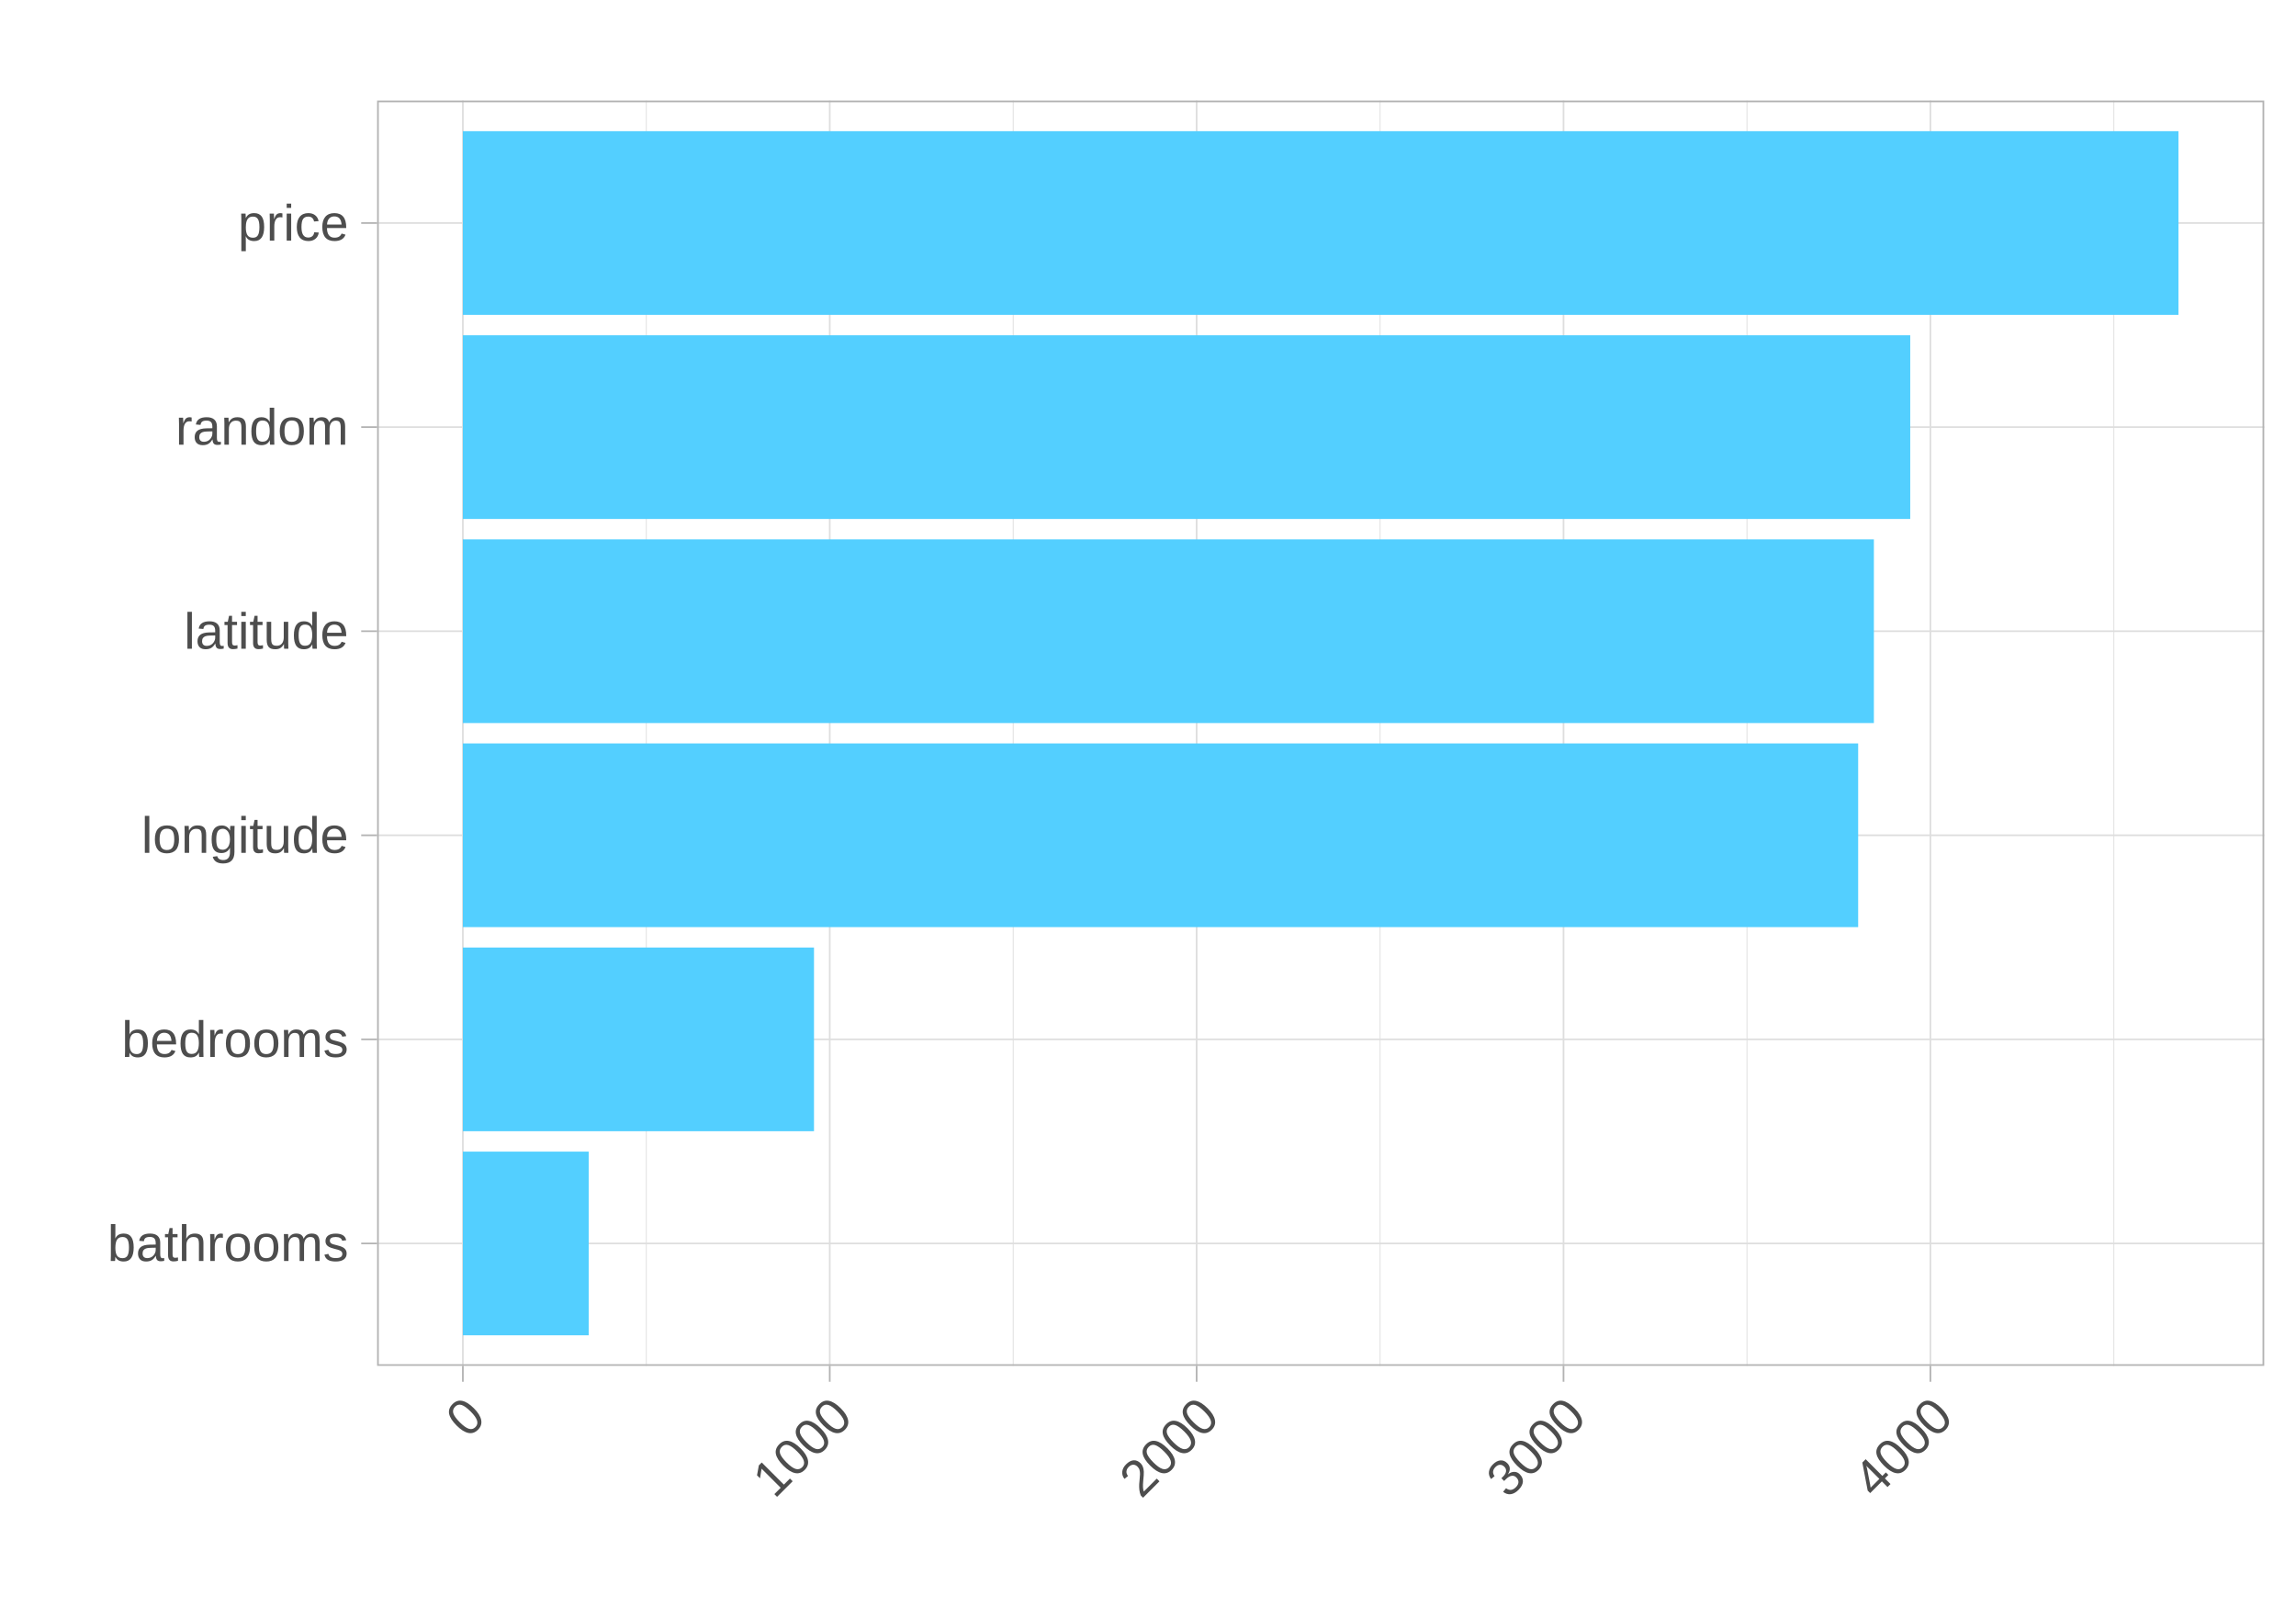
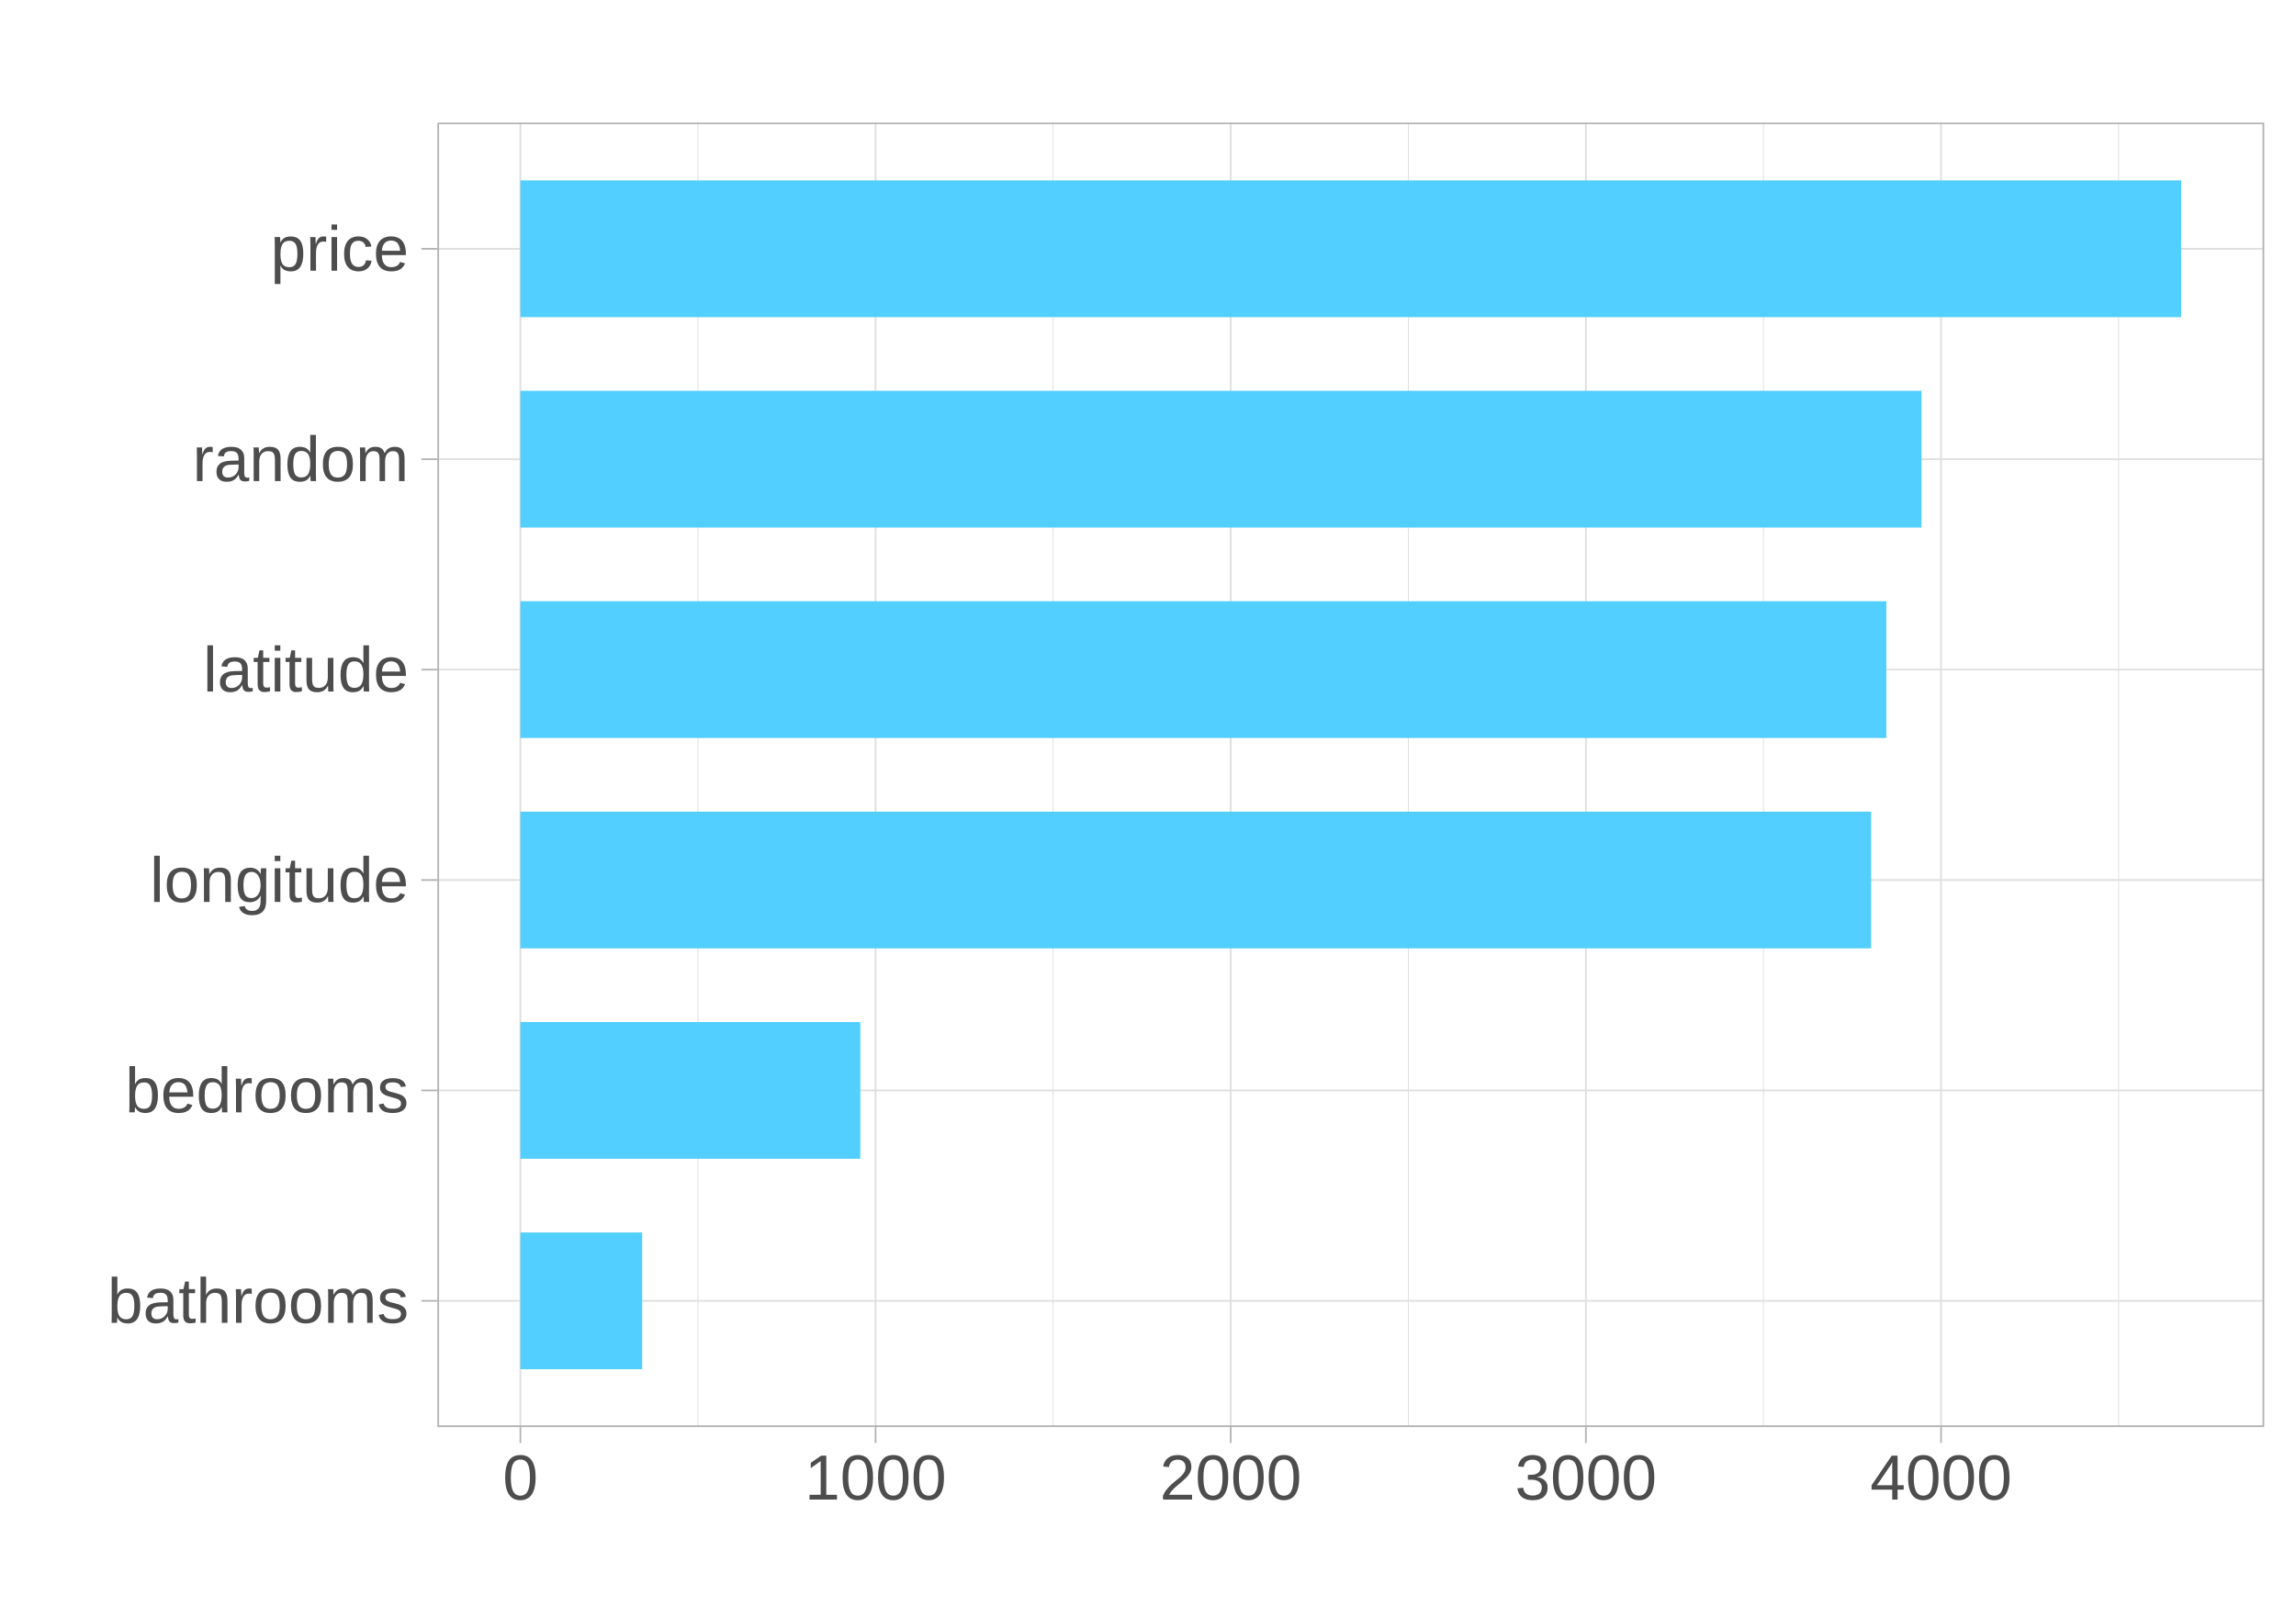
<svg xmlns="http://www.w3.org/2000/svg" viewBox="0 0 720.00 504.00">
  <defs>
    <style type="text/css">
    line, polyline, path, rect, circle {
      fill: none;
      stroke: #000000;
      stroke-linecap: round;
      stroke-linejoin: round;
      stroke-miterlimit: 10.00;
    }
  </style>
  </defs>
  <rect width="100%" height="100%" style="stroke: none; fill: #FFFFFF;" />
-   <rect x="-0.00" y="0.00" width="720.00" height="504.00" style="stroke-width: 1.07; stroke: #FFFFFF; fill: #FFFFFF;" />
+   <rect x="0.00" y="0.00" width="720.00" height="504.00" style="stroke-width: 1.07; stroke: #FFFFFF; fill: #FFFFFF;" />
  <defs>
-     <clipPath id="cpMTE4LjI1MXw3MTAuMDM3fDQyOC4zODV8MzEuNTQyOA==">
-       <rect x="118.25" y="31.54" width="591.79" height="396.84" />
+     <clipPath id="cpMTM3LjE0OXw3MTAuMDM3fDQ0Ny41Nzd8MzguNDMzNA==">
+       <rect x="137.15" y="38.43" width="572.89" height="409.14" />
    </clipPath>
  </defs>
-   <rect x="118.25" y="31.54" width="591.79" height="396.84" style="stroke-width: 1.07; stroke: none; fill: #FFFFFF;" clip-path="url(#cpMTE4LjI1MXw3MTAuMDM3fDQyOC4zODV8MzEuNTQyOA==)" />
-   <polyline points="202.68,428.38 202.68,31.54 " style="stroke-width: 0.27; stroke: #DEDEDE; stroke-linecap: butt;" clip-path="url(#cpMTE4LjI1MXw3MTAuMDM3fDQyOC4zODV8MzEuNTQyOA==)" />
-   <polyline points="317.73,428.38 317.73,31.54 " style="stroke-width: 0.27; stroke: #DEDEDE; stroke-linecap: butt;" clip-path="url(#cpMTE4LjI1MXw3MTAuMDM3fDQyOC4zODV8MzEuNTQyOA==)" />
-   <polyline points="432.78,428.38 432.78,31.54 " style="stroke-width: 0.27; stroke: #DEDEDE; stroke-linecap: butt;" clip-path="url(#cpMTE4LjI1MXw3MTAuMDM3fDQyOC4zODV8MzEuNTQyOA==)" />
-   <polyline points="547.83,428.38 547.83,31.54 " style="stroke-width: 0.27; stroke: #DEDEDE; stroke-linecap: butt;" clip-path="url(#cpMTE4LjI1MXw3MTAuMDM3fDQyOC4zODV8MzEuNTQyOA==)" />
-   <polyline points="662.88,428.38 662.88,31.54 " style="stroke-width: 0.27; stroke: #DEDEDE; stroke-linecap: butt;" clip-path="url(#cpMTE4LjI1MXw3MTAuMDM3fDQyOC4zODV8MzEuNTQyOA==)" />
-   <polyline points="118.25,389.98 710.04,389.98 " style="stroke-width: 0.53; stroke: #DEDEDE; stroke-linecap: butt;" clip-path="url(#cpMTE4LjI1MXw3MTAuMDM3fDQyOC4zODV8MzEuNTQyOA==)" />
-   <polyline points="118.25,325.97 710.04,325.97 " style="stroke-width: 0.53; stroke: #DEDEDE; stroke-linecap: butt;" clip-path="url(#cpMTE4LjI1MXw3MTAuMDM3fDQyOC4zODV8MzEuNTQyOA==)" />
-   <polyline points="118.25,261.97 710.04,261.97 " style="stroke-width: 0.53; stroke: #DEDEDE; stroke-linecap: butt;" clip-path="url(#cpMTE4LjI1MXw3MTAuMDM3fDQyOC4zODV8MzEuNTQyOA==)" />
-   <polyline points="118.25,197.96 710.04,197.96 " style="stroke-width: 0.53; stroke: #DEDEDE; stroke-linecap: butt;" clip-path="url(#cpMTE4LjI1MXw3MTAuMDM3fDQyOC4zODV8MzEuNTQyOA==)" />
-   <polyline points="118.25,133.95 710.04,133.95 " style="stroke-width: 0.53; stroke: #DEDEDE; stroke-linecap: butt;" clip-path="url(#cpMTE4LjI1MXw3MTAuMDM3fDQyOC4zODV8MzEuNTQyOA==)" />
-   <polyline points="118.25,69.95 710.04,69.95 " style="stroke-width: 0.53; stroke: #DEDEDE; stroke-linecap: butt;" clip-path="url(#cpMTE4LjI1MXw3MTAuMDM3fDQyOC4zODV8MzEuNTQyOA==)" />
-   <polyline points="145.15,428.38 145.15,31.54 " style="stroke-width: 0.53; stroke: #DEDEDE; stroke-linecap: butt;" clip-path="url(#cpMTE4LjI1MXw3MTAuMDM3fDQyOC4zODV8MzEuNTQyOA==)" />
-   <polyline points="260.20,428.38 260.20,31.54 " style="stroke-width: 0.53; stroke: #DEDEDE; stroke-linecap: butt;" clip-path="url(#cpMTE4LjI1MXw3MTAuMDM3fDQyOC4zODV8MzEuNTQyOA==)" />
-   <polyline points="375.25,428.38 375.25,31.54 " style="stroke-width: 0.53; stroke: #DEDEDE; stroke-linecap: butt;" clip-path="url(#cpMTE4LjI1MXw3MTAuMDM3fDQyOC4zODV8MzEuNTQyOA==)" />
-   <polyline points="490.30,428.38 490.30,31.54 " style="stroke-width: 0.53; stroke: #DEDEDE; stroke-linecap: butt;" clip-path="url(#cpMTE4LjI1MXw3MTAuMDM3fDQyOC4zODV8MzEuNTQyOA==)" />
-   <polyline points="605.35,428.38 605.35,31.54 " style="stroke-width: 0.53; stroke: #DEDEDE; stroke-linecap: butt;" clip-path="url(#cpMTE4LjI1MXw3MTAuMDM3fDQyOC4zODV8MzEuNTQyOA==)" />
-   <rect x="145.15" y="361.18" width="39.46" height="57.61" style="stroke-width: 1.07; stroke: none; stroke-linecap: butt; fill: #53CFFF;" clip-path="url(#cpMTE4LjI1MXw3MTAuMDM3fDQyOC4zODV8MzEuNTQyOA==)" />
-   <rect x="145.15" y="297.17" width="110.11" height="57.61" style="stroke-width: 1.07; stroke: none; stroke-linecap: butt; fill: #53CFFF;" clip-path="url(#cpMTE4LjI1MXw3MTAuMDM3fDQyOC4zODV8MzEuNTQyOA==)" />
-   <rect x="145.15" y="233.16" width="437.55" height="57.61" style="stroke-width: 1.07; stroke: none; stroke-linecap: butt; fill: #53CFFF;" clip-path="url(#cpMTE4LjI1MXw3MTAuMDM3fDQyOC4zODV8MzEuNTQyOA==)" />
-   <rect x="145.15" y="169.16" width="442.48" height="57.61" style="stroke-width: 1.07; stroke: none; stroke-linecap: butt; fill: #53CFFF;" clip-path="url(#cpMTE4LjI1MXw3MTAuMDM3fDQyOC4zODV8MzEuNTQyOA==)" />
-   <rect x="145.15" y="105.15" width="453.88" height="57.61" style="stroke-width: 1.07; stroke: none; stroke-linecap: butt; fill: #53CFFF;" clip-path="url(#cpMTE4LjI1MXw3MTAuMDM3fDQyOC4zODV8MzEuNTQyOA==)" />
-   <rect x="145.15" y="41.14" width="537.99" height="57.61" style="stroke-width: 1.07; stroke: none; stroke-linecap: butt; fill: #53CFFF;" clip-path="url(#cpMTE4LjI1MXw3MTAuMDM3fDQyOC4zODV8MzEuNTQyOA==)" />
-   <rect x="118.25" y="31.54" width="591.79" height="396.84" style="stroke-width: 1.07; stroke: #B3B3B3;" clip-path="url(#cpMTE4LjI1MXw3MTAuMDM3fDQyOC4zODV8MzEuNTQyOA==)" />
+   <rect x="137.15" y="38.43" width="572.89" height="409.14" style="stroke-width: 1.07; stroke: none; fill: #FFFFFF;" clip-path="url(#cpMTM3LjE0OXw3MTAuMDM3fDQ0Ny41Nzd8MzguNDMzNA==)" />
+   <polyline points="218.88,447.58 218.88,38.43 " style="stroke-width: 0.27; stroke: #DEDEDE; stroke-linecap: butt;" clip-path="url(#cpMTM3LjE0OXw3MTAuMDM3fDQ0Ny41Nzd8MzguNDMzNA==)" />
+   <polyline points="330.25,447.58 330.25,38.43 " style="stroke-width: 0.27; stroke: #DEDEDE; stroke-linecap: butt;" clip-path="url(#cpMTM3LjE0OXw3MTAuMDM3fDQ0Ny41Nzd8MzguNDMzNA==)" />
+   <polyline points="441.63,447.58 441.63,38.43 " style="stroke-width: 0.27; stroke: #DEDEDE; stroke-linecap: butt;" clip-path="url(#cpMTM3LjE0OXw3MTAuMDM3fDQ0Ny41Nzd8MzguNDMzNA==)" />
+   <polyline points="553.01,447.58 553.01,38.43 " style="stroke-width: 0.27; stroke: #DEDEDE; stroke-linecap: butt;" clip-path="url(#cpMTM3LjE0OXw3MTAuMDM3fDQ0Ny41Nzd8MzguNDMzNA==)" />
+   <polyline points="664.38,447.58 664.38,38.43 " style="stroke-width: 0.27; stroke: #DEDEDE; stroke-linecap: butt;" clip-path="url(#cpMTM3LjE0OXw3MTAuMDM3fDQ0Ny41Nzd8MzguNDMzNA==)" />
+   <polyline points="137.15,407.98 710.04,407.98 " style="stroke-width: 0.53; stroke: #DEDEDE; stroke-linecap: butt;" clip-path="url(#cpMTM3LjE0OXw3MTAuMDM3fDQ0Ny41Nzd8MzguNDMzNA==)" />
+   <polyline points="137.15,341.99 710.04,341.99 " style="stroke-width: 0.53; stroke: #DEDEDE; stroke-linecap: butt;" clip-path="url(#cpMTM3LjE0OXw3MTAuMDM3fDQ0Ny41Nzd8MzguNDMzNA==)" />
+   <polyline points="137.15,276.00 710.04,276.00 " style="stroke-width: 0.53; stroke: #DEDEDE; stroke-linecap: butt;" clip-path="url(#cpMTM3LjE0OXw3MTAuMDM3fDQ0Ny41Nzd8MzguNDMzNA==)" />
+   <polyline points="137.15,210.01 710.04,210.01 " style="stroke-width: 0.53; stroke: #DEDEDE; stroke-linecap: butt;" clip-path="url(#cpMTM3LjE0OXw3MTAuMDM3fDQ0Ny41Nzd8MzguNDMzNA==)" />
+   <polyline points="137.15,144.02 710.04,144.02 " style="stroke-width: 0.53; stroke: #DEDEDE; stroke-linecap: butt;" clip-path="url(#cpMTM3LjE0OXw3MTAuMDM3fDQ0Ny41Nzd8MzguNDMzNA==)" />
+   <polyline points="137.15,78.03 710.04,78.03 " style="stroke-width: 0.53; stroke: #DEDEDE; stroke-linecap: butt;" clip-path="url(#cpMTM3LjE0OXw3MTAuMDM3fDQ0Ny41Nzd8MzguNDMzNA==)" />
+   <polyline points="163.19,447.58 163.19,38.43 " style="stroke-width: 0.53; stroke: #DEDEDE; stroke-linecap: butt;" clip-path="url(#cpMTM3LjE0OXw3MTAuMDM3fDQ0Ny41Nzd8MzguNDMzNA==)" />
+   <polyline points="274.57,447.58 274.57,38.43 " style="stroke-width: 0.53; stroke: #DEDEDE; stroke-linecap: butt;" clip-path="url(#cpMTM3LjE0OXw3MTAuMDM3fDQ0Ny41Nzd8MzguNDMzNA==)" />
+   <polyline points="385.94,447.58 385.94,38.43 " style="stroke-width: 0.53; stroke: #DEDEDE; stroke-linecap: butt;" clip-path="url(#cpMTM3LjE0OXw3MTAuMDM3fDQ0Ny41Nzd8MzguNDMzNA==)" />
+   <polyline points="497.32,447.58 497.32,38.43 " style="stroke-width: 0.53; stroke: #DEDEDE; stroke-linecap: butt;" clip-path="url(#cpMTM3LjE0OXw3MTAuMDM3fDQ0Ny41Nzd8MzguNDMzNA==)" />
+   <polyline points="608.70,447.58 608.70,38.43 " style="stroke-width: 0.53; stroke: #DEDEDE; stroke-linecap: butt;" clip-path="url(#cpMTM3LjE0OXw3MTAuMDM3fDQ0Ny41Nzd8MzguNDMzNA==)" />
+   <rect x="163.19" y="386.54" width="38.20" height="42.89" style="stroke-width: 1.07; stroke: none; stroke-linecap: butt; fill: #53CFFF;" clip-path="url(#cpMTM3LjE0OXw3MTAuMDM3fDQ0Ny41Nzd8MzguNDMzNA==)" />
+   <rect x="163.19" y="320.54" width="106.60" height="42.89" style="stroke-width: 1.07; stroke: none; stroke-linecap: butt; fill: #53CFFF;" clip-path="url(#cpMTM3LjE0OXw3MTAuMDM3fDQ0Ny41Nzd8MzguNDMzNA==)" />
+   <rect x="163.19" y="254.55" width="423.58" height="42.89" style="stroke-width: 1.07; stroke: none; stroke-linecap: butt; fill: #53CFFF;" clip-path="url(#cpMTM3LjE0OXw3MTAuMDM3fDQ0Ny41Nzd8MzguNDMzNA==)" />
+   <rect x="163.19" y="188.56" width="428.35" height="42.89" style="stroke-width: 1.07; stroke: none; stroke-linecap: butt; fill: #53CFFF;" clip-path="url(#cpMTM3LjE0OXw3MTAuMDM3fDQ0Ny41Nzd8MzguNDMzNA==)" />
+   <rect x="163.19" y="122.57" width="439.39" height="42.89" style="stroke-width: 1.07; stroke: none; stroke-linecap: butt; fill: #53CFFF;" clip-path="url(#cpMTM3LjE0OXw3MTAuMDM3fDQ0Ny41Nzd8MzguNDMzNA==)" />
+   <rect x="163.19" y="56.58" width="520.81" height="42.89" style="stroke-width: 1.07; stroke: none; stroke-linecap: butt; fill: #53CFFF;" clip-path="url(#cpMTM3LjE0OXw3MTAuMDM3fDQ0Ny41Nzd8MzguNDMzNA==)" />
+   <rect x="137.15" y="38.43" width="572.89" height="409.14" style="stroke-width: 1.07; stroke: #B3B3B3;" clip-path="url(#cpMTM3LjE0OXw3MTAuMDM3fDQ0Ny41Nzd8MzguNDMzNA==)" />
  <defs>
    <clipPath id="cpMHw3MjB8NTA0fDA=">
      <rect x="0.00" y="0.00" width="720.00" height="504.00" />
    </clipPath>
  </defs>
  <g clip-path="url(#cpMHw3MjB8NTA0fDA=)">
-     <text x="33.69" y="395.49" style="font-size: 16.00px; fill: #4D4D4D; font-family: Liberation Sans;" textLength="75.59px" lengthAdjust="spacingAndGlyphs">bathrooms</text>
+     <text x="33.69" y="414.87" style="font-size: 20.00px; fill: #4D4D4D; font-family: Liberation Sans;" textLength="94.49px" lengthAdjust="spacingAndGlyphs">bathrooms</text>
  </g>
  <g clip-path="url(#cpMHw3MjB8NTA0fDA=)">
-     <text x="38.14" y="331.48" style="font-size: 16.00px; fill: #4D4D4D; font-family: Liberation Sans;" textLength="71.15px" lengthAdjust="spacingAndGlyphs">bedrooms</text>
+     <text x="39.25" y="348.87" style="font-size: 20.00px; fill: #4D4D4D; font-family: Liberation Sans;" textLength="88.94px" lengthAdjust="spacingAndGlyphs">bedrooms</text>
  </g>
  <g clip-path="url(#cpMHw3MjB8NTA0fDA=)">
-     <text x="44.34" y="267.48" style="font-size: 16.00px; fill: #4D4D4D; font-family: Liberation Sans;" textLength="64.95px" lengthAdjust="spacingAndGlyphs">longitude</text>
+     <text x="47.00" y="282.88" style="font-size: 20.00px; fill: #4D4D4D; font-family: Liberation Sans;" textLength="81.18px" lengthAdjust="spacingAndGlyphs">longitude</text>
  </g>
  <g clip-path="url(#cpMHw3MjB8NTA0fDA=)">
-     <text x="57.69" y="203.47" style="font-size: 16.00px; fill: #4D4D4D; font-family: Liberation Sans;" textLength="51.59px" lengthAdjust="spacingAndGlyphs">latitude</text>
+     <text x="63.69" y="216.89" style="font-size: 20.00px; fill: #4D4D4D; font-family: Liberation Sans;" textLength="64.49px" lengthAdjust="spacingAndGlyphs">latitude</text>
  </g>
  <g clip-path="url(#cpMHw3MjB8NTA0fDA=)">
-     <text x="55.03" y="139.46" style="font-size: 16.00px; fill: #4D4D4D; font-family: Liberation Sans;" textLength="54.25px" lengthAdjust="spacingAndGlyphs">random</text>
+     <text x="60.37" y="150.90" style="font-size: 20.00px; fill: #4D4D4D; font-family: Liberation Sans;" textLength="67.81px" lengthAdjust="spacingAndGlyphs">random</text>
  </g>
  <g clip-path="url(#cpMHw3MjB8NTA0fDA=)">
-     <text x="74.60" y="75.45" style="font-size: 16.00px; fill: #4D4D4D; font-family: Liberation Sans;" textLength="34.68px" lengthAdjust="spacingAndGlyphs">price</text>
+     <text x="84.83" y="84.91" style="font-size: 20.00px; fill: #4D4D4D; font-family: Liberation Sans;" textLength="43.35px" lengthAdjust="spacingAndGlyphs">price</text>
  </g>
-   <polyline points="113.27,389.98 118.25,389.98 " style="stroke-width: 0.53; stroke: #B3B3B3; stroke-linecap: butt;" clip-path="url(#cpMHw3MjB8NTA0fDA=)" />
-   <polyline points="113.27,325.97 118.25,325.97 " style="stroke-width: 0.53; stroke: #B3B3B3; stroke-linecap: butt;" clip-path="url(#cpMHw3MjB8NTA0fDA=)" />
-   <polyline points="113.27,261.97 118.25,261.97 " style="stroke-width: 0.53; stroke: #B3B3B3; stroke-linecap: butt;" clip-path="url(#cpMHw3MjB8NTA0fDA=)" />
-   <polyline points="113.27,197.96 118.25,197.96 " style="stroke-width: 0.53; stroke: #B3B3B3; stroke-linecap: butt;" clip-path="url(#cpMHw3MjB8NTA0fDA=)" />
-   <polyline points="113.27,133.95 118.25,133.95 " style="stroke-width: 0.53; stroke: #B3B3B3; stroke-linecap: butt;" clip-path="url(#cpMHw3MjB8NTA0fDA=)" />
-   <polyline points="113.27,69.95 118.25,69.95 " style="stroke-width: 0.53; stroke: #B3B3B3; stroke-linecap: butt;" clip-path="url(#cpMHw3MjB8NTA0fDA=)" />
-   <polyline points="145.15,433.37 145.15,428.38 " style="stroke-width: 0.53; stroke: #B3B3B3; stroke-linecap: butt;" clip-path="url(#cpMHw3MjB8NTA0fDA=)" />
-   <polyline points="260.20,433.37 260.20,428.38 " style="stroke-width: 0.53; stroke: #B3B3B3; stroke-linecap: butt;" clip-path="url(#cpMHw3MjB8NTA0fDA=)" />
-   <polyline points="375.25,433.37 375.25,428.38 " style="stroke-width: 0.53; stroke: #B3B3B3; stroke-linecap: butt;" clip-path="url(#cpMHw3MjB8NTA0fDA=)" />
-   <polyline points="490.30,433.37 490.30,428.38 " style="stroke-width: 0.53; stroke: #B3B3B3; stroke-linecap: butt;" clip-path="url(#cpMHw3MjB8NTA0fDA=)" />
-   <polyline points="605.35,433.37 605.35,428.38 " style="stroke-width: 0.53; stroke: #B3B3B3; stroke-linecap: butt;" clip-path="url(#cpMHw3MjB8NTA0fDA=)" />
+   <polyline points="132.17,407.98 137.15,407.98 " style="stroke-width: 0.53; stroke: #B3B3B3; stroke-linecap: butt;" clip-path="url(#cpMHw3MjB8NTA0fDA=)" />
+   <polyline points="132.17,341.99 137.15,341.99 " style="stroke-width: 0.53; stroke: #B3B3B3; stroke-linecap: butt;" clip-path="url(#cpMHw3MjB8NTA0fDA=)" />
+   <polyline points="132.17,276.00 137.15,276.00 " style="stroke-width: 0.53; stroke: #B3B3B3; stroke-linecap: butt;" clip-path="url(#cpMHw3MjB8NTA0fDA=)" />
+   <polyline points="132.17,210.01 137.15,210.01 " style="stroke-width: 0.53; stroke: #B3B3B3; stroke-linecap: butt;" clip-path="url(#cpMHw3MjB8NTA0fDA=)" />
+   <polyline points="132.17,144.02 137.15,144.02 " style="stroke-width: 0.53; stroke: #B3B3B3; stroke-linecap: butt;" clip-path="url(#cpMHw3MjB8NTA0fDA=)" />
+   <polyline points="132.17,78.03 137.15,78.03 " style="stroke-width: 0.53; stroke: #B3B3B3; stroke-linecap: butt;" clip-path="url(#cpMHw3MjB8NTA0fDA=)" />
+   <polyline points="163.19,452.56 163.19,447.58 " style="stroke-width: 0.53; stroke: #B3B3B3; stroke-linecap: butt;" clip-path="url(#cpMHw3MjB8NTA0fDA=)" />
+   <polyline points="274.57,452.56 274.57,447.58 " style="stroke-width: 0.53; stroke: #B3B3B3; stroke-linecap: butt;" clip-path="url(#cpMHw3MjB8NTA0fDA=)" />
+   <polyline points="385.94,452.56 385.94,447.58 " style="stroke-width: 0.53; stroke: #B3B3B3; stroke-linecap: butt;" clip-path="url(#cpMHw3MjB8NTA0fDA=)" />
+   <polyline points="497.32,452.56 497.32,447.58 " style="stroke-width: 0.53; stroke: #B3B3B3; stroke-linecap: butt;" clip-path="url(#cpMHw3MjB8NTA0fDA=)" />
+   <polyline points="608.70,452.56 608.70,447.58 " style="stroke-width: 0.53; stroke: #B3B3B3; stroke-linecap: butt;" clip-path="url(#cpMHw3MjB8NTA0fDA=)" />
  <g clip-path="url(#cpMHw3MjB8NTA0fDA=)">
-     <text transform="translate(146.65,451.43) rotate(-45)" style="font-size: 16.00px; fill: #4D4D4D; font-family: Liberation Sans;" textLength="8.90px" lengthAdjust="spacingAndGlyphs">0</text>
+     <text x="157.63" y="470.31" style="font-size: 20.00px; fill: #4D4D4D; font-family: Liberation Sans;" textLength="11.12px" lengthAdjust="spacingAndGlyphs">0</text>
  </g>
  <g clip-path="url(#cpMHw3MjB8NTA0fDA=)">
-     <text transform="translate(242.82,470.31) rotate(-45)" style="font-size: 16.00px; fill: #4D4D4D; font-family: Liberation Sans;" textLength="35.59px" lengthAdjust="spacingAndGlyphs">1000</text>
+     <text x="252.32" y="470.31" style="font-size: 20.00px; fill: #4D4D4D; font-family: Liberation Sans;" textLength="44.49px" lengthAdjust="spacingAndGlyphs">1000</text>
  </g>
  <g clip-path="url(#cpMHw3MjB8NTA0fDA=)">
-     <text transform="translate(357.87,470.31) rotate(-45)" style="font-size: 16.00px; fill: #4D4D4D; font-family: Liberation Sans;" textLength="35.59px" lengthAdjust="spacingAndGlyphs">2000</text>
+     <text x="363.70" y="470.31" style="font-size: 20.00px; fill: #4D4D4D; font-family: Liberation Sans;" textLength="44.49px" lengthAdjust="spacingAndGlyphs">2000</text>
  </g>
  <g clip-path="url(#cpMHw3MjB8NTA0fDA=)">
-     <text transform="translate(472.92,470.31) rotate(-45)" style="font-size: 16.00px; fill: #4D4D4D; font-family: Liberation Sans;" textLength="35.59px" lengthAdjust="spacingAndGlyphs">3000</text>
+     <text x="475.07" y="470.31" style="font-size: 20.00px; fill: #4D4D4D; font-family: Liberation Sans;" textLength="44.49px" lengthAdjust="spacingAndGlyphs">3000</text>
  </g>
  <g clip-path="url(#cpMHw3MjB8NTA0fDA=)">
-     <text transform="translate(587.97,470.31) rotate(-45)" style="font-size: 16.00px; fill: #4D4D4D; font-family: Liberation Sans;" textLength="35.59px" lengthAdjust="spacingAndGlyphs">4000</text>
+     <text x="586.45" y="470.31" style="font-size: 20.00px; fill: #4D4D4D; font-family: Liberation Sans;" textLength="44.49px" lengthAdjust="spacingAndGlyphs">4000</text>
  </g>
</svg>
